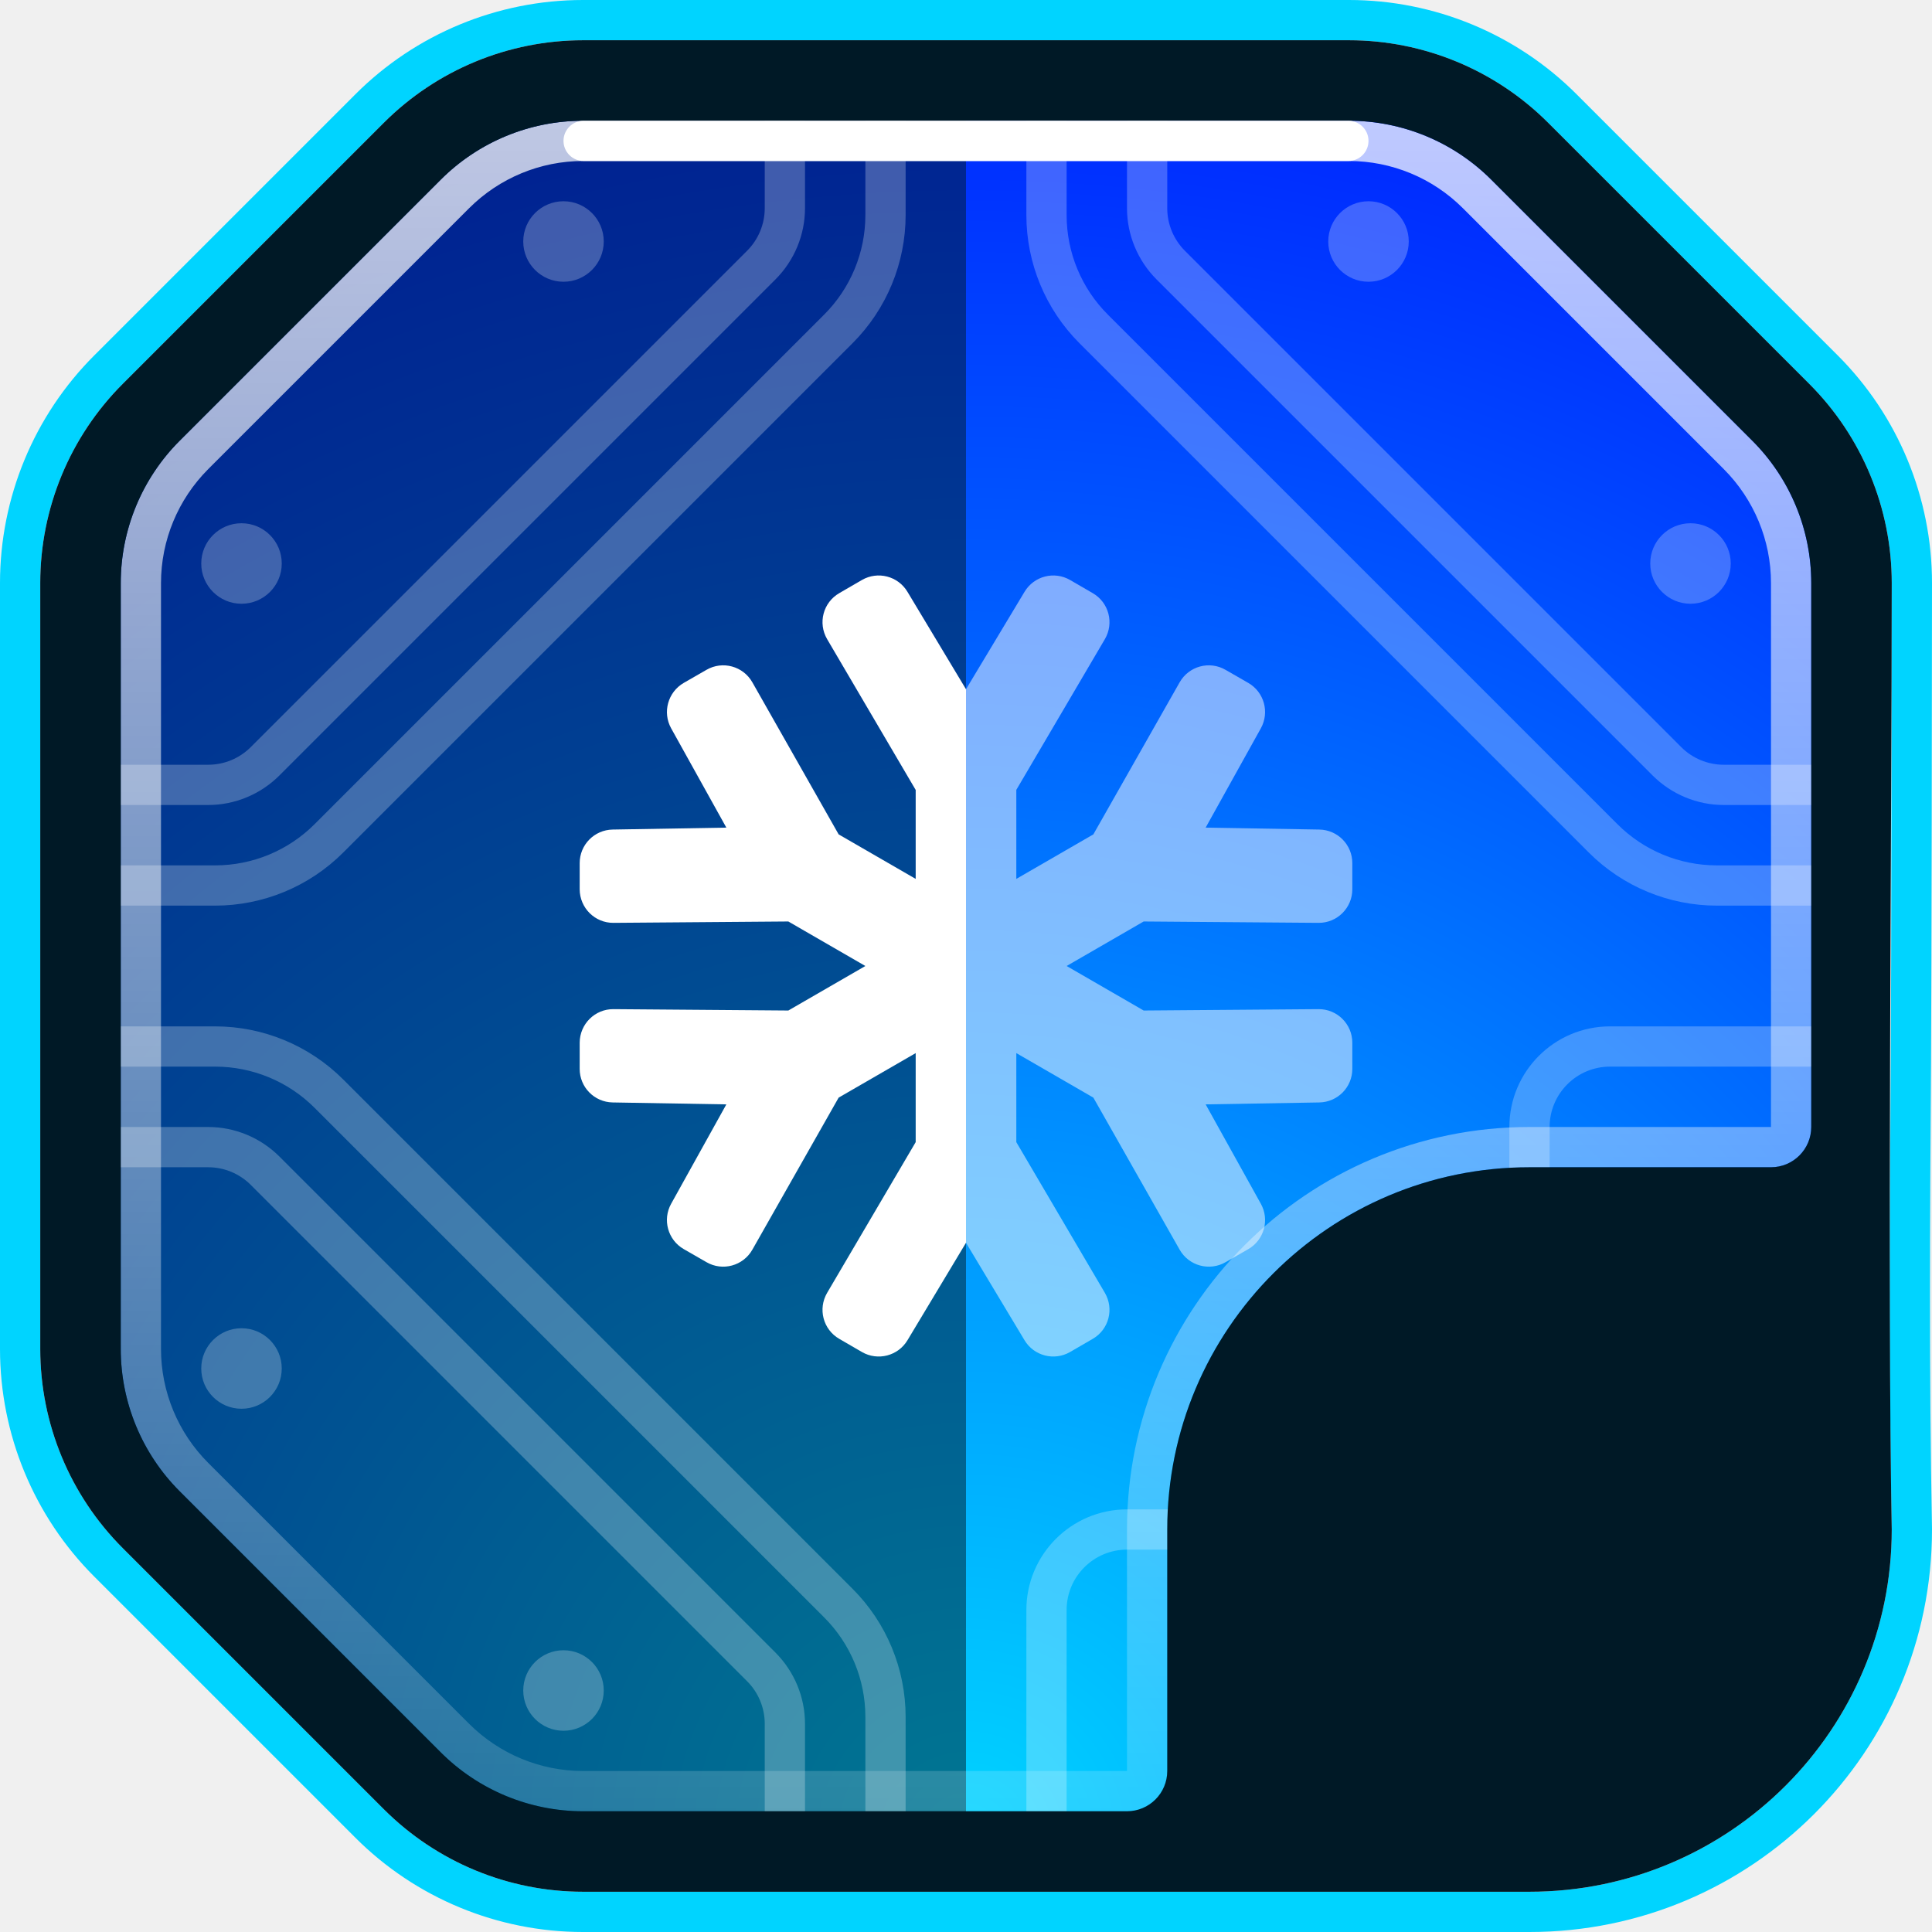
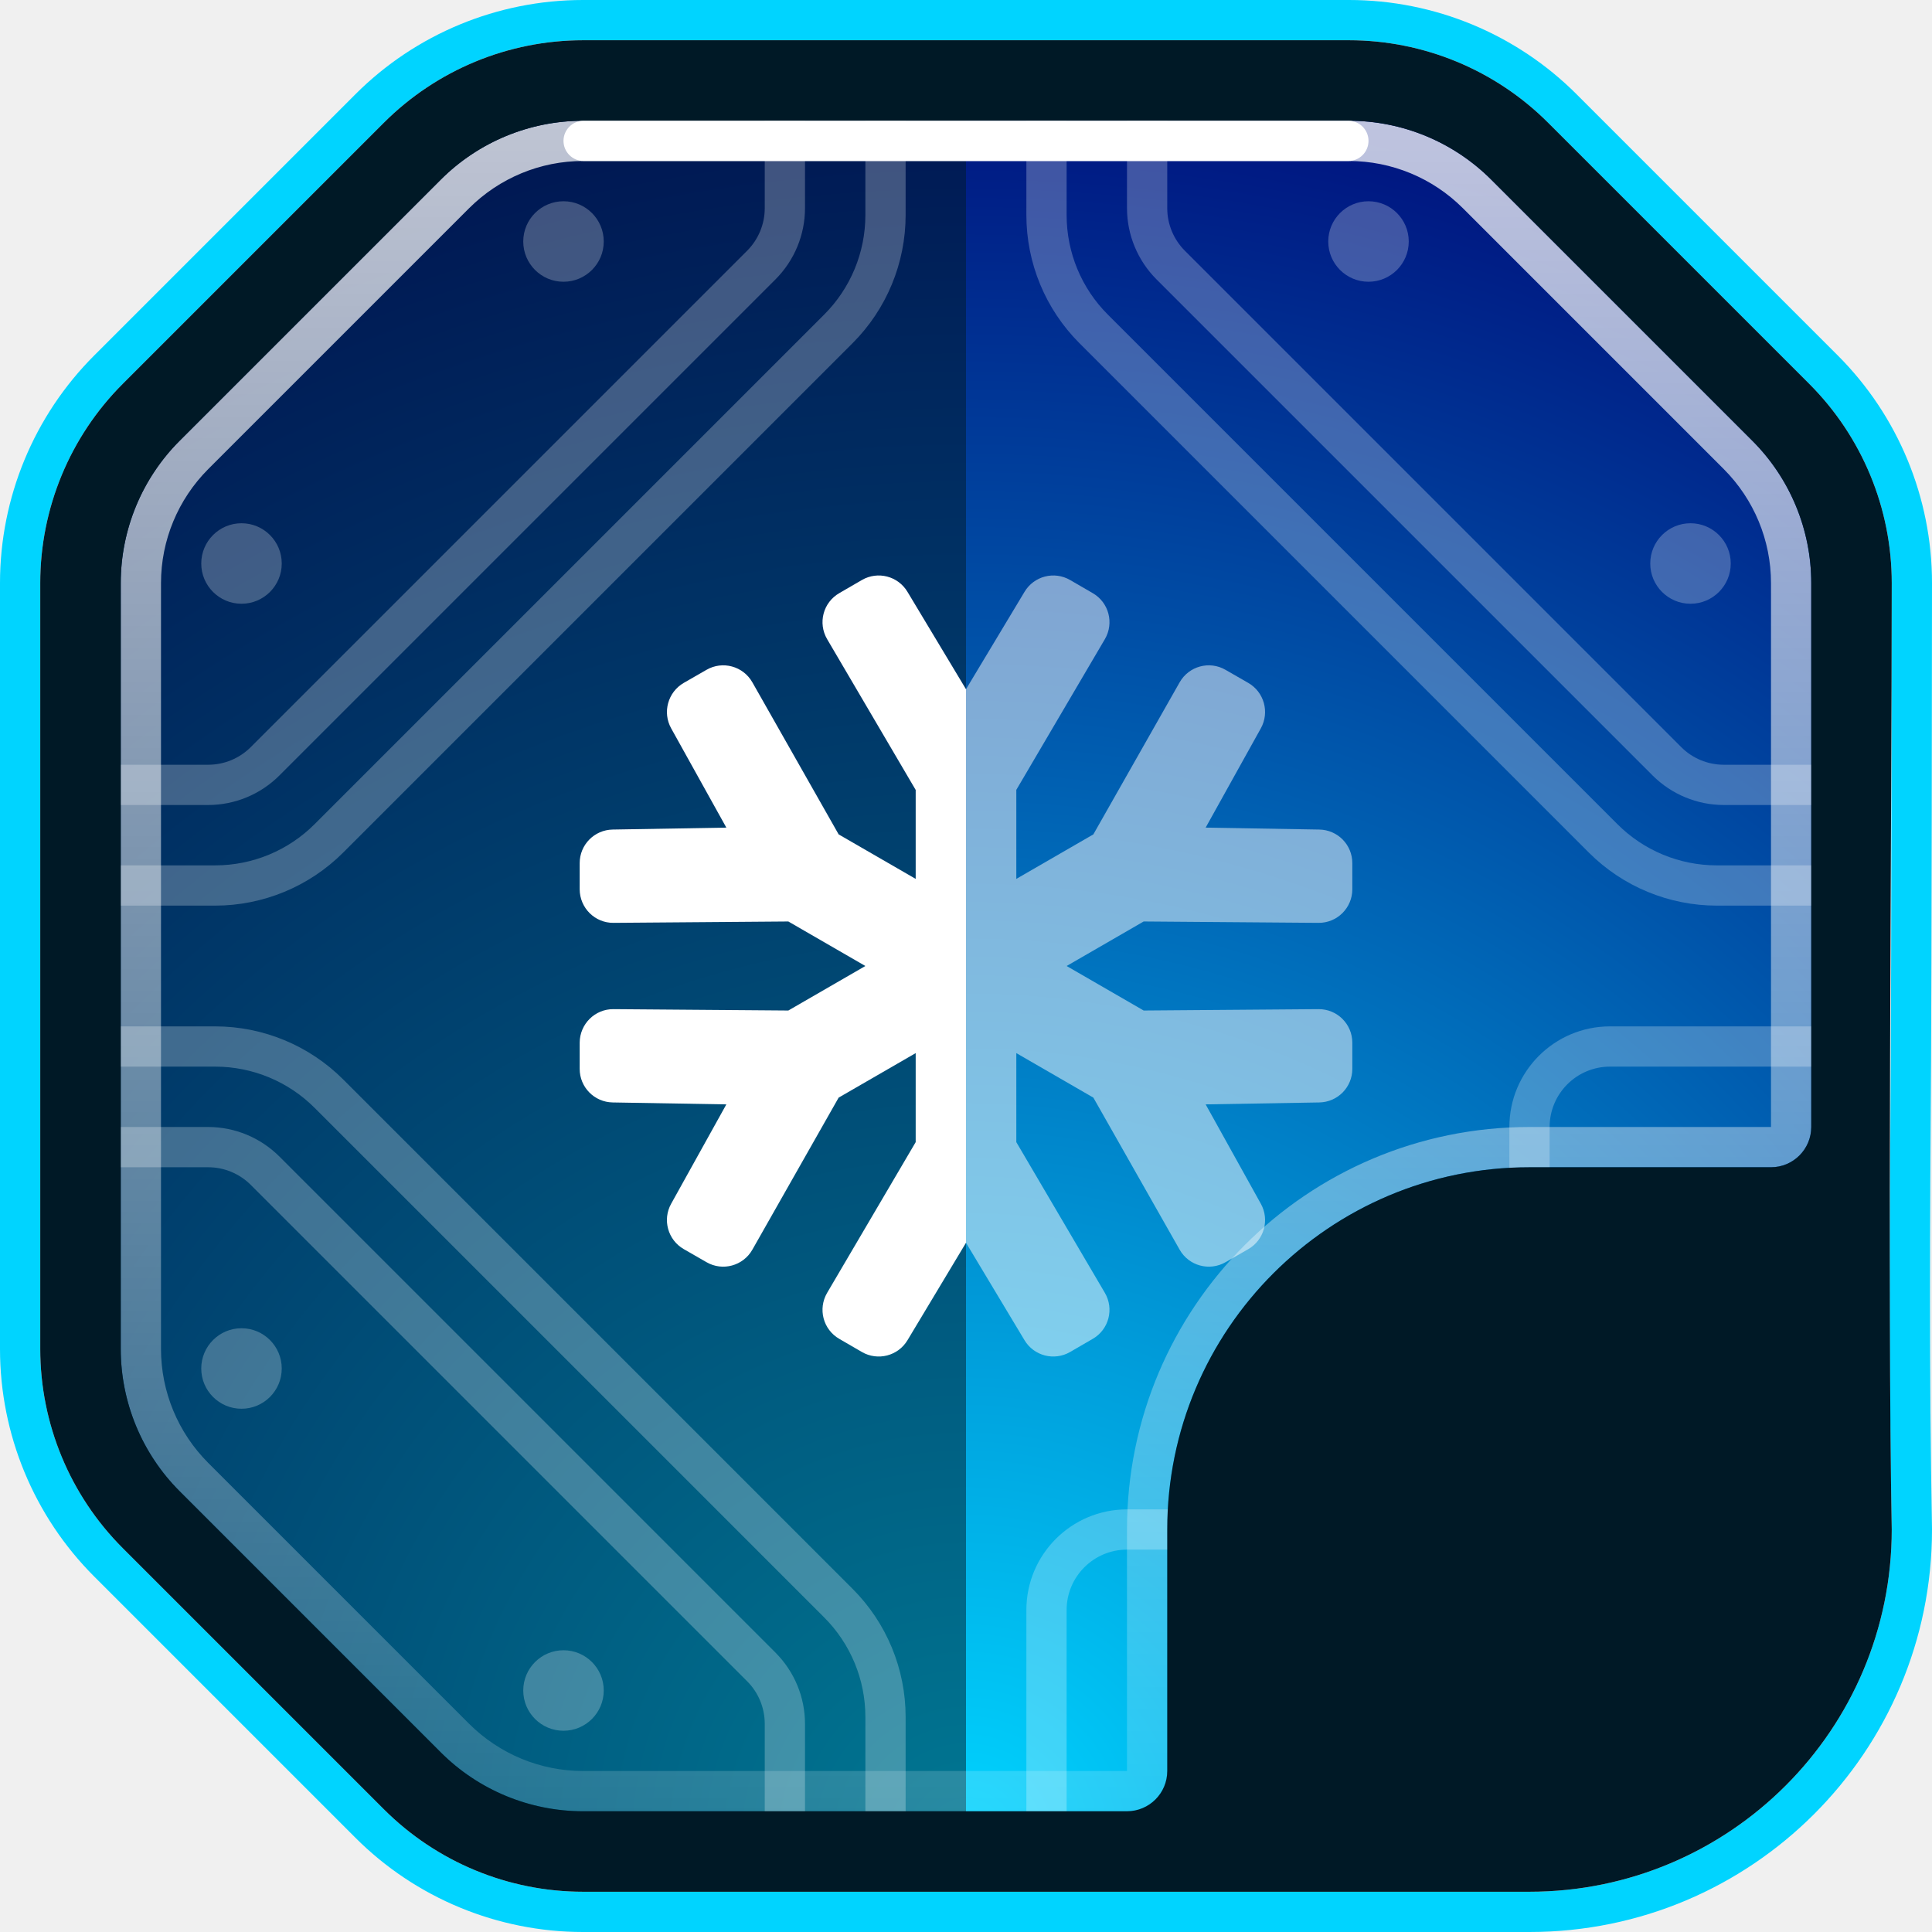
<svg xmlns="http://www.w3.org/2000/svg" width="24" height="24" viewBox="0 0 24 24" fill="none">
  <path fill-rule="evenodd" clip-rule="evenodd" d="M24 19C24 21.761 21.761 24 19 24H7.243C6.182 24 5.164 23.579 4.414 22.828L1.172 19.586C0.421 18.836 0 17.818 0 16.757V7.243C0 6.182 0.421 5.164 1.172 4.414L4.414 1.172C5.164 0.421 6.182 0 7.243 0H16.757C17.818 0 18.836 0.421 19.586 1.172L22.828 4.414C23.579 5.164 24 6.182 24 7.243C24 8.222 23.994 12.198 23.988 13.173C23.975 15.116 23.963 17.052 24 18.991L24 19ZM23.5 19C23.463 17.055 23.475 15.108 23.488 13.161C23.494 12.188 23.5 8.215 23.5 7.243C23.5 6.314 23.131 5.424 22.475 4.768L19.232 1.525C18.576 0.869 17.686 0.5 16.757 0.5H7.243C6.314 0.5 5.424 0.869 4.768 1.525L1.525 4.768C0.869 5.424 0.5 6.314 0.5 7.243V16.757C0.5 17.686 0.869 18.576 1.525 19.232L4.768 22.475C5.424 23.131 6.314 23.5 7.243 23.5H19C21.485 23.5 23.5 21.485 23.5 19Z" fill="#00D4FF" />
  <path d="M5.121 1.879L1.879 5.121C1.316 5.684 1 6.447 1 7.243V16.757C1 17.553 1.316 18.316 1.879 18.879L5.121 22.121C5.684 22.684 6.447 23 7.243 23H16.757C17.553 23 18.316 22.684 18.879 22.121L22.121 18.879C22.684 18.316 23 17.553 23 16.757V7.243C23 6.447 22.684 5.684 22.121 5.121L18.879 1.879C18.316 1.316 17.553 1 16.757 1H7.243C6.447 1 5.684 1.316 5.121 1.879Z" fill="url(#paint0_radial_5931_37751)" />
  <path opacity="0.5" d="M12 1H6.5L1 6.5V17.5L6.5 23H12V1Z" fill="#001926" />
  <path fill-rule="evenodd" clip-rule="evenodd" d="M10 1V2.586C10 2.917 9.868 3.235 9.634 3.47L3.47 9.634C3.235 9.868 2.917 10 2.586 10H1V9.5H2.586C2.785 9.5 2.975 9.421 3.116 9.28L9.28 3.116C9.421 2.975 9.5 2.785 9.5 2.586V1H10ZM14 1V2.586C14 2.917 14.132 3.235 14.366 3.47L20.53 9.634C20.765 9.868 21.083 10 21.414 10H23V9.5H21.414C21.215 9.5 21.024 9.421 20.884 9.28L14.72 3.116C14.579 2.975 14.5 2.785 14.5 2.586V1H14ZM10 21.414V23H9.5V21.414C9.5 21.215 9.421 21.024 9.28 20.884L3.116 14.72C2.975 14.579 2.785 14.5 2.586 14.5H1V14H2.586C2.917 14 3.235 14.132 3.47 14.366L9.634 20.53C9.868 20.765 10 21.083 10 21.414ZM11.25 1V2.672C11.25 3.268 11.013 3.841 10.591 4.263L4.263 10.591C3.841 11.013 3.268 11.25 2.672 11.25H1V10.75H2.672C3.136 10.75 3.581 10.566 3.909 10.237L10.237 3.909C10.566 3.581 10.75 3.136 10.75 2.672V1H11.25ZM12.75 2.672V1H13.25V2.672C13.25 3.136 13.434 3.581 13.763 3.909L20.091 10.237C20.419 10.566 20.864 10.75 21.328 10.75H23V11.25H21.328C20.732 11.25 20.159 11.013 19.737 10.591L13.409 4.263C12.987 3.841 12.75 3.268 12.75 2.672ZM11.25 23V21.328C11.25 20.732 11.013 20.159 10.591 19.737L4.263 13.409C3.841 12.987 3.268 12.75 2.672 12.75H1V13.25H2.672C3.136 13.25 3.581 13.434 3.909 13.763L10.237 20.091C10.566 20.419 10.75 20.864 10.75 21.328V23H11.25ZM12.75 20V23H13.25V20C13.25 19.586 13.586 19.25 14 19.25H15V18.75H14C13.31 18.75 12.75 19.31 12.75 20ZM20 12.75C19.31 12.75 18.75 13.31 18.75 14V15H19.25V14C19.25 13.586 19.586 13.25 20 13.25H23V12.75H20Z" fill="white" fill-opacity="0.25" />
  <path fill-rule="evenodd" clip-rule="evenodd" d="M7.243 2C6.712 2 6.204 2.211 5.828 2.586L2.586 5.828C2.211 6.204 2 6.712 2 7.243V16.757C2 17.288 2.211 17.797 2.586 18.172L5.828 21.414C6.204 21.789 6.712 22 7.243 22H14V19C14 16.239 16.239 14 19 14H22V7.243C22 6.712 21.789 6.204 21.414 5.828L18.172 2.586C17.797 2.211 17.288 2 16.757 2H7.243ZM7.243 1.5C6.58 1.5 5.944 1.763 5.475 2.232L2.232 5.475C1.763 5.944 1.5 6.58 1.5 7.243V16.757C1.5 17.42 1.763 18.056 2.232 18.525L5.475 21.768C5.944 22.237 6.58 22.5 7.243 22.5H14C14.276 22.5 14.5 22.276 14.5 22V19C14.5 16.515 16.515 14.5 19 14.5H22C22.276 14.5 22.5 14.276 22.5 14V7.243C22.5 6.58 22.237 5.944 21.768 5.475L18.525 2.232C18.056 1.763 17.42 1.5 16.757 1.5H7.243Z" fill="url(#paint1_linear_5931_37751)" />
  <path opacity="0.5" d="M12 15.438V8.562L12.727 7.352C12.844 7.156 13.096 7.091 13.293 7.205L13.574 7.368C13.775 7.484 13.842 7.74 13.725 7.94L12.625 9.812V10.918L13.582 10.365L14.654 8.476C14.768 8.275 15.024 8.205 15.224 8.321L15.506 8.483C15.704 8.597 15.773 8.848 15.663 9.047L14.977 10.281L16.389 10.305C16.617 10.309 16.799 10.494 16.799 10.722L16.799 11.047C16.799 11.279 16.61 11.466 16.379 11.464L14.207 11.447L13.25 12L14.207 12.553L16.379 12.536C16.61 12.534 16.799 12.721 16.799 12.953L16.799 13.278C16.799 13.506 16.617 13.691 16.389 13.695L14.977 13.719L15.663 14.954C15.773 15.152 15.704 15.403 15.507 15.517L15.225 15.679C15.024 15.795 14.768 15.725 14.654 15.524L13.582 13.635L12.625 13.082V14.188L13.725 16.06C13.842 16.26 13.775 16.516 13.574 16.632L13.293 16.795C13.096 16.909 12.844 16.844 12.727 16.649L12 15.438Z" fill="white" />
  <path d="M12 8.562L11.273 7.352C11.156 7.156 10.904 7.091 10.707 7.205L10.426 7.368C10.225 7.484 10.158 7.74 10.275 7.94L11.375 9.813V10.918L10.418 10.365L9.346 8.476C9.232 8.275 8.976 8.205 8.776 8.321L8.494 8.483C8.297 8.597 8.227 8.848 8.337 9.047L9.023 10.281L7.611 10.305C7.383 10.309 7.201 10.494 7.201 10.722L7.201 11.047C7.202 11.279 7.39 11.466 7.621 11.464L9.793 11.447L10.75 12L9.793 12.553L7.621 12.536C7.39 12.534 7.202 12.721 7.201 12.953L7.201 13.278C7.201 13.506 7.383 13.691 7.611 13.695L9.023 13.719L8.337 14.954C8.227 15.152 8.296 15.403 8.494 15.517L8.776 15.679C8.976 15.795 9.232 15.725 9.346 15.524L10.418 13.635L11.375 13.082V14.188L10.275 16.06C10.158 16.26 10.225 16.516 10.426 16.632L10.707 16.795C10.904 16.909 11.156 16.844 11.273 16.649L12 15.438V8.562Z" fill="white" />
  <path fill-rule="evenodd" clip-rule="evenodd" d="M7.243 23.5C6.314 23.5 5.424 23.131 4.768 22.475L1.525 19.232C0.869 18.576 0.5 17.686 0.5 16.757V7.243C0.5 6.314 0.869 5.424 1.525 4.768L4.768 1.525C5.424 0.869 6.314 0.5 7.243 0.5H16.757C17.686 0.5 18.576 0.869 19.232 1.525L22.475 4.768C23.131 5.424 23.5 6.314 23.5 7.243C23.5 10.161 23.445 16.083 23.5 19C23.5 21.485 21.485 23.5 19 23.5C15.979 23.5 10.28 23.5 7.243 23.5ZM5.475 2.232C5.944 1.763 6.58 1.5 7.243 1.5H16.757C17.42 1.5 18.056 1.763 18.525 2.232L21.768 5.475C22.237 5.944 22.5 6.58 22.5 7.243V14C22.5 14.276 22.276 14.5 22 14.5H19C16.515 14.5 14.5 16.515 14.5 19V22C14.5 22.276 14.276 22.5 14 22.5H7.243C6.58 22.5 5.944 22.237 5.475 21.768L2.232 18.525C1.763 18.056 1.5 17.42 1.5 16.757V7.243C1.5 6.58 1.763 5.944 2.232 5.475L5.475 2.232Z" fill="#001926" />
  <path d="M7 1.75C7 1.612 7.112 1.5 7.25 1.5H16.75C16.888 1.5 17 1.612 17 1.75C17 1.888 16.888 2 16.75 2H7.25C7.112 2 7 1.888 7 1.75Z" fill="white" />
  <path fill-rule="evenodd" clip-rule="evenodd" d="M3 17.5C3.276 17.5 3.5 17.276 3.5 17C3.5 16.724 3.276 16.5 3 16.5C2.724 16.5 2.5 16.724 2.5 17C2.5 17.276 2.724 17.5 3 17.5ZM7 21.5C7.276 21.5 7.5 21.276 7.5 21C7.5 20.724 7.276 20.5 7 20.5C6.724 20.5 6.5 20.724 6.5 21C6.5 21.276 6.724 21.5 7 21.5Z" fill="white" fill-opacity="0.25" />
  <path fill-rule="evenodd" clip-rule="evenodd" d="M7 3.5C6.724 3.5 6.5 3.276 6.5 3C6.5 2.724 6.724 2.5 7 2.5C7.276 2.5 7.5 2.724 7.5 3C7.5 3.276 7.276 3.5 7 3.5ZM3 7.5C2.724 7.5 2.5 7.276 2.5 7C2.5 6.724 2.724 6.5 3 6.5C3.276 6.5 3.5 6.724 3.5 7C3.5 7.276 3.276 7.5 3 7.5Z" fill="white" fill-opacity="0.25" />
  <path fill-rule="evenodd" clip-rule="evenodd" d="M17 3.5C17.276 3.5 17.5 3.276 17.5 3C17.5 2.724 17.276 2.5 17 2.5C16.724 2.5 16.5 2.724 16.5 3C16.5 3.276 16.724 3.5 17 3.5ZM21 7.5C21.276 7.5 21.5 7.276 21.5 7C21.5 6.724 21.276 6.5 21 6.5C20.724 6.5 20.5 6.724 20.5 7C20.5 7.276 20.724 7.5 21 7.5Z" fill="white" fill-opacity="0.25" />
  <defs>
    <radialGradient id="paint0_radial_5931_37751" cx="0" cy="0" r="1" gradientUnits="userSpaceOnUse" gradientTransform="translate(12 23) rotate(-90) scale(22)">
      <stop stop-color="#00D4FF" />
-       <stop offset="1" stop-color="#002AFF" />
+       <stop offset="1" stop-color="#001580" />
    </radialGradient>
    <linearGradient id="paint1_linear_5931_37751" x1="12" y1="1.5" x2="12" y2="22.5" gradientUnits="userSpaceOnUse">
      <stop stop-color="white" stop-opacity="0.75" />
      <stop offset="1" stop-color="white" stop-opacity="0.15" />
    </linearGradient>
  </defs>
</svg>
